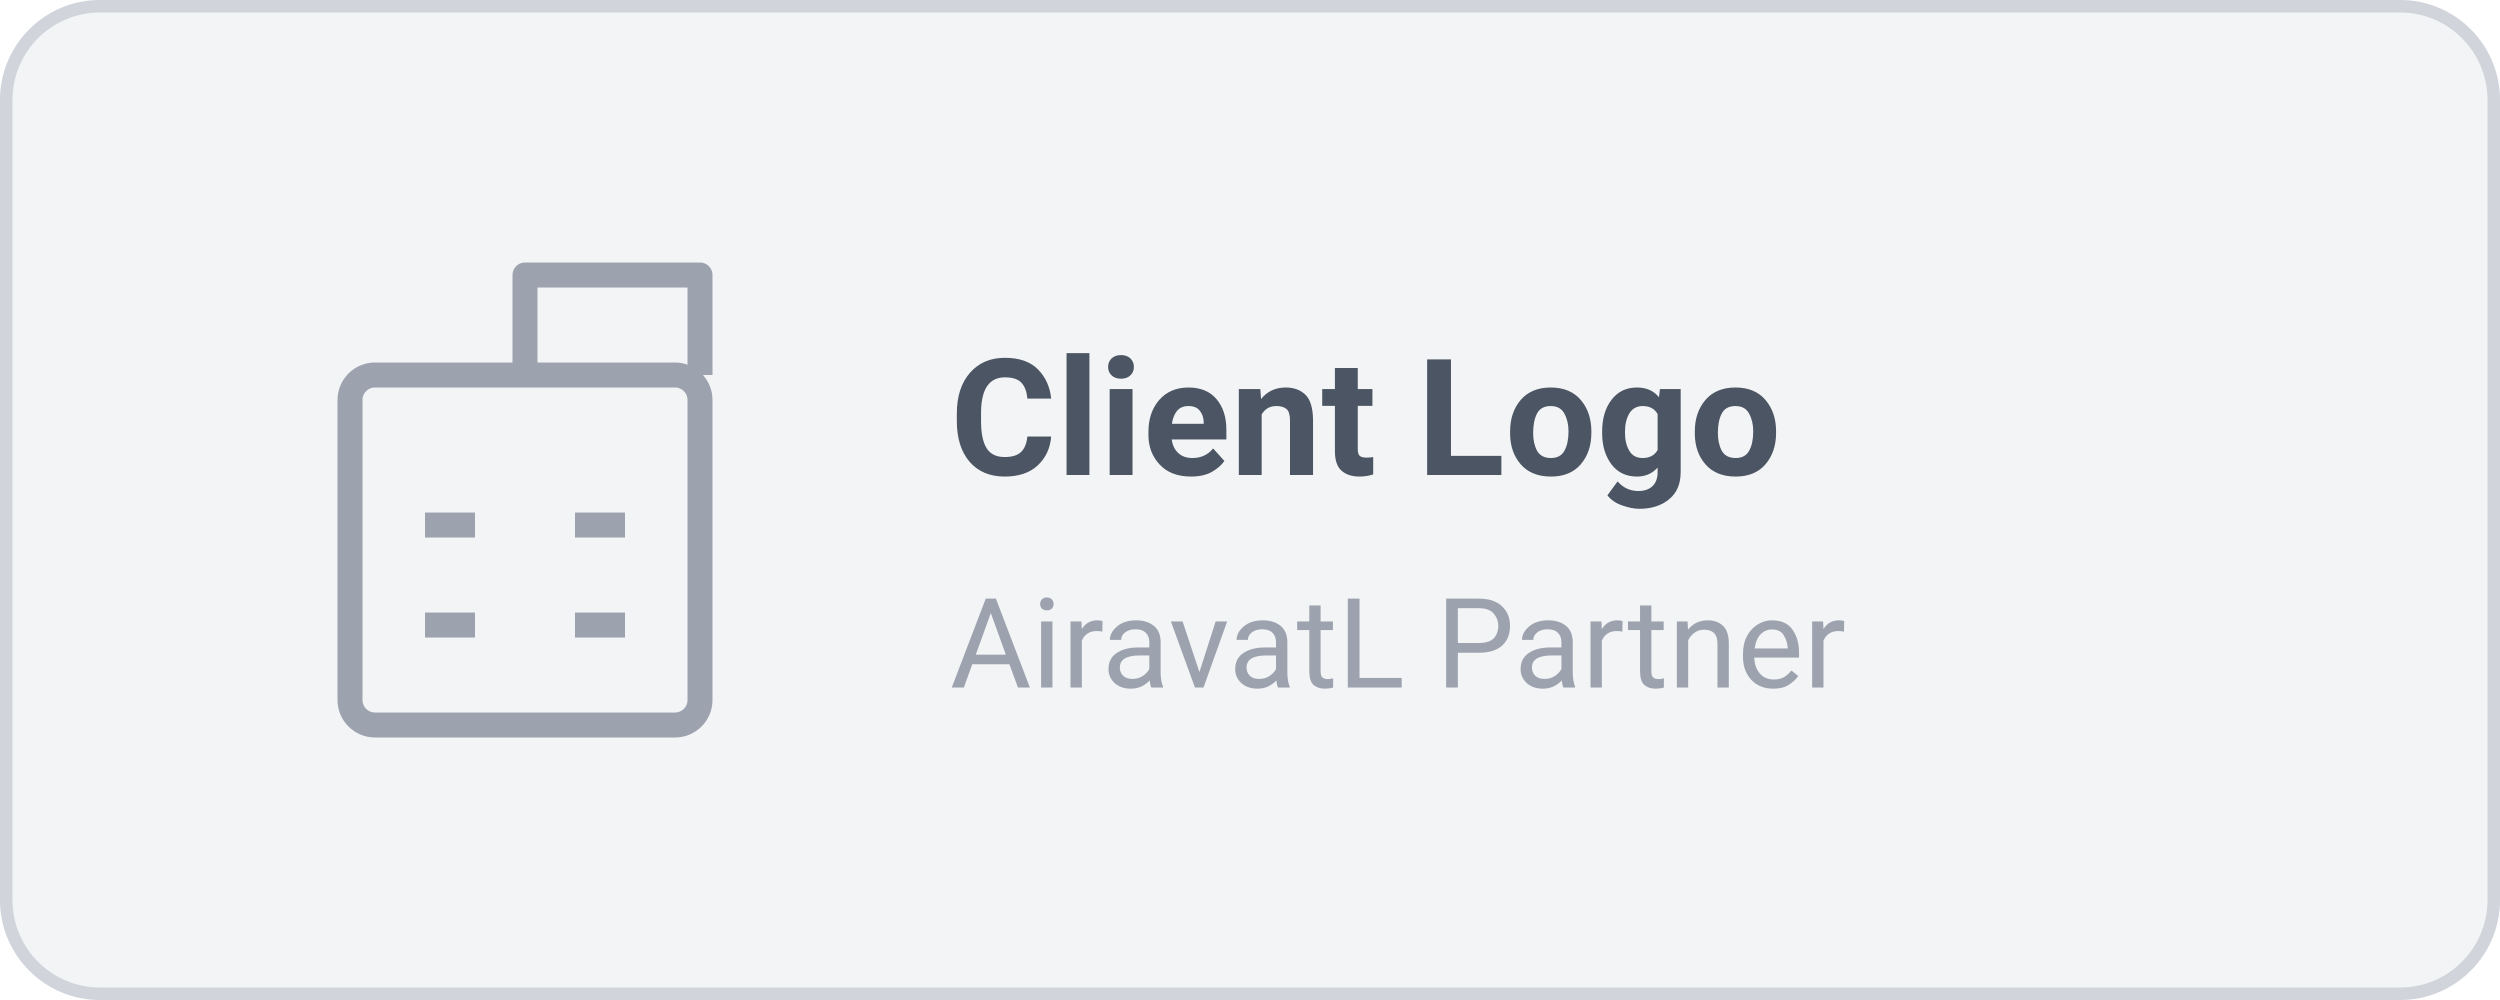
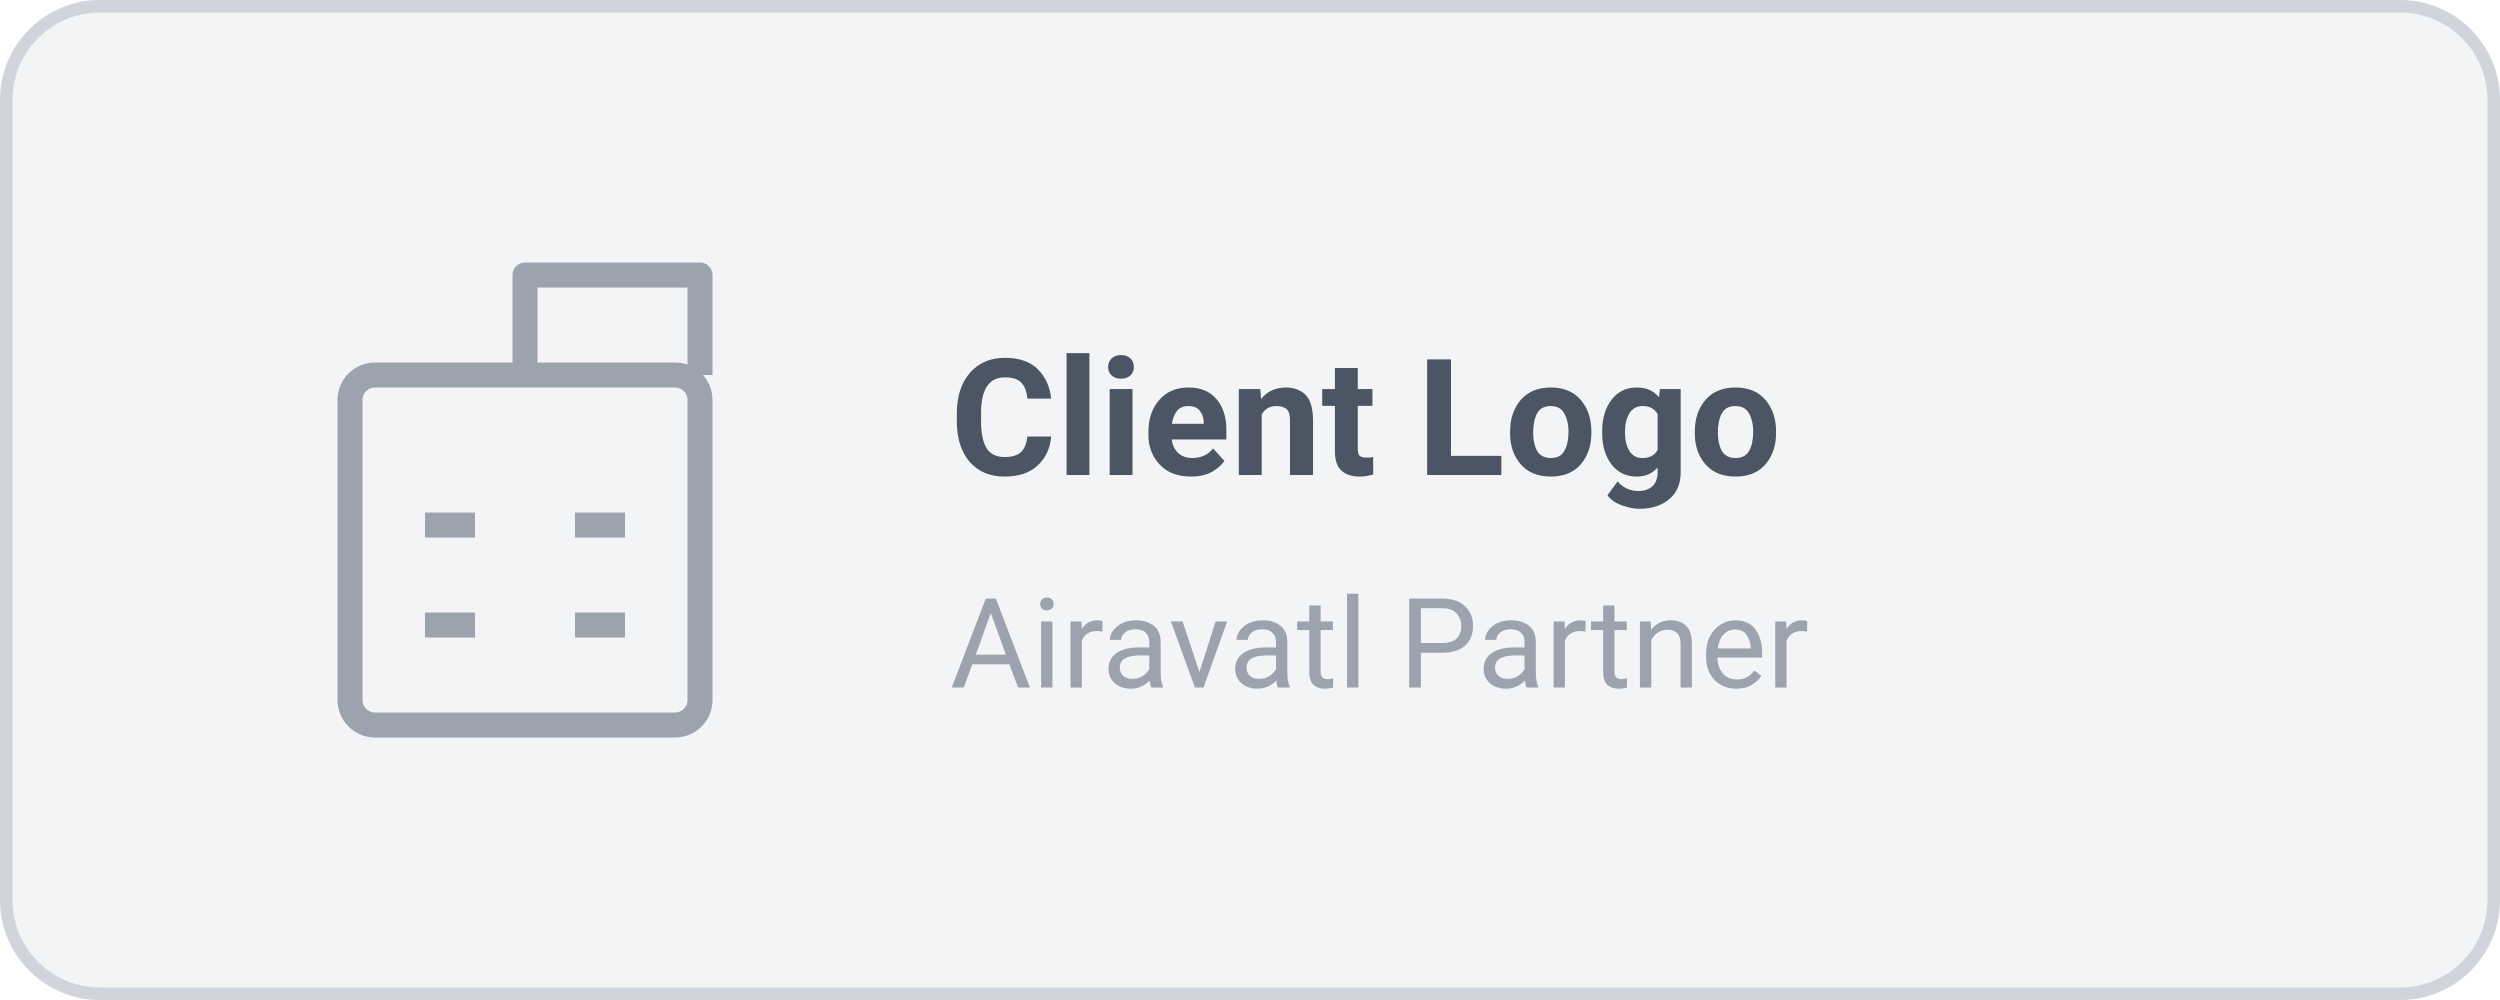
<svg xmlns="http://www.w3.org/2000/svg" viewBox="0 0 200 80" role="img" aria-label="Client logo placeholder">
  <rect width="200" height="80" rx="8" fill="#F3F4F6" />
  <rect x="0.5" y="0.5" width="199" height="79" rx="7.5" fill="none" stroke="#D1D5DB" />
  <g transform="translate(28 22)" fill="none" stroke="#9CA3AF" stroke-width="2" stroke-linejoin="round">
    <rect x="0" y="8" width="28" height="28" rx="2" />
    <path d="M14 8 L14 0 L28 0 L28 8" />
    <path d="M6 20 L10 20 M18 20 L22 20 M6 28 L10 28 M18 28 L22 28" />
  </g>
  <text x="76" y="38" font-family="-apple-system,Segoe UI,Roboto,Helvetica,Arial,sans-serif" font-size="13" font-weight="600" fill="#4B5563">Client Logo</text>
-   <text x="76" y="55" font-family="-apple-system,Segoe UI,Roboto,Helvetica,Arial,sans-serif" font-size="10" fill="#9CA3AF">AiravatL Partner</text>
+   <text x="76" y="55" font-family="-apple-system,Segoe UI,Roboto,Helvetica,Arial,sans-serif" font-size="10" fill="#9CA3AF">Airavatl Partner</text>
</svg>
